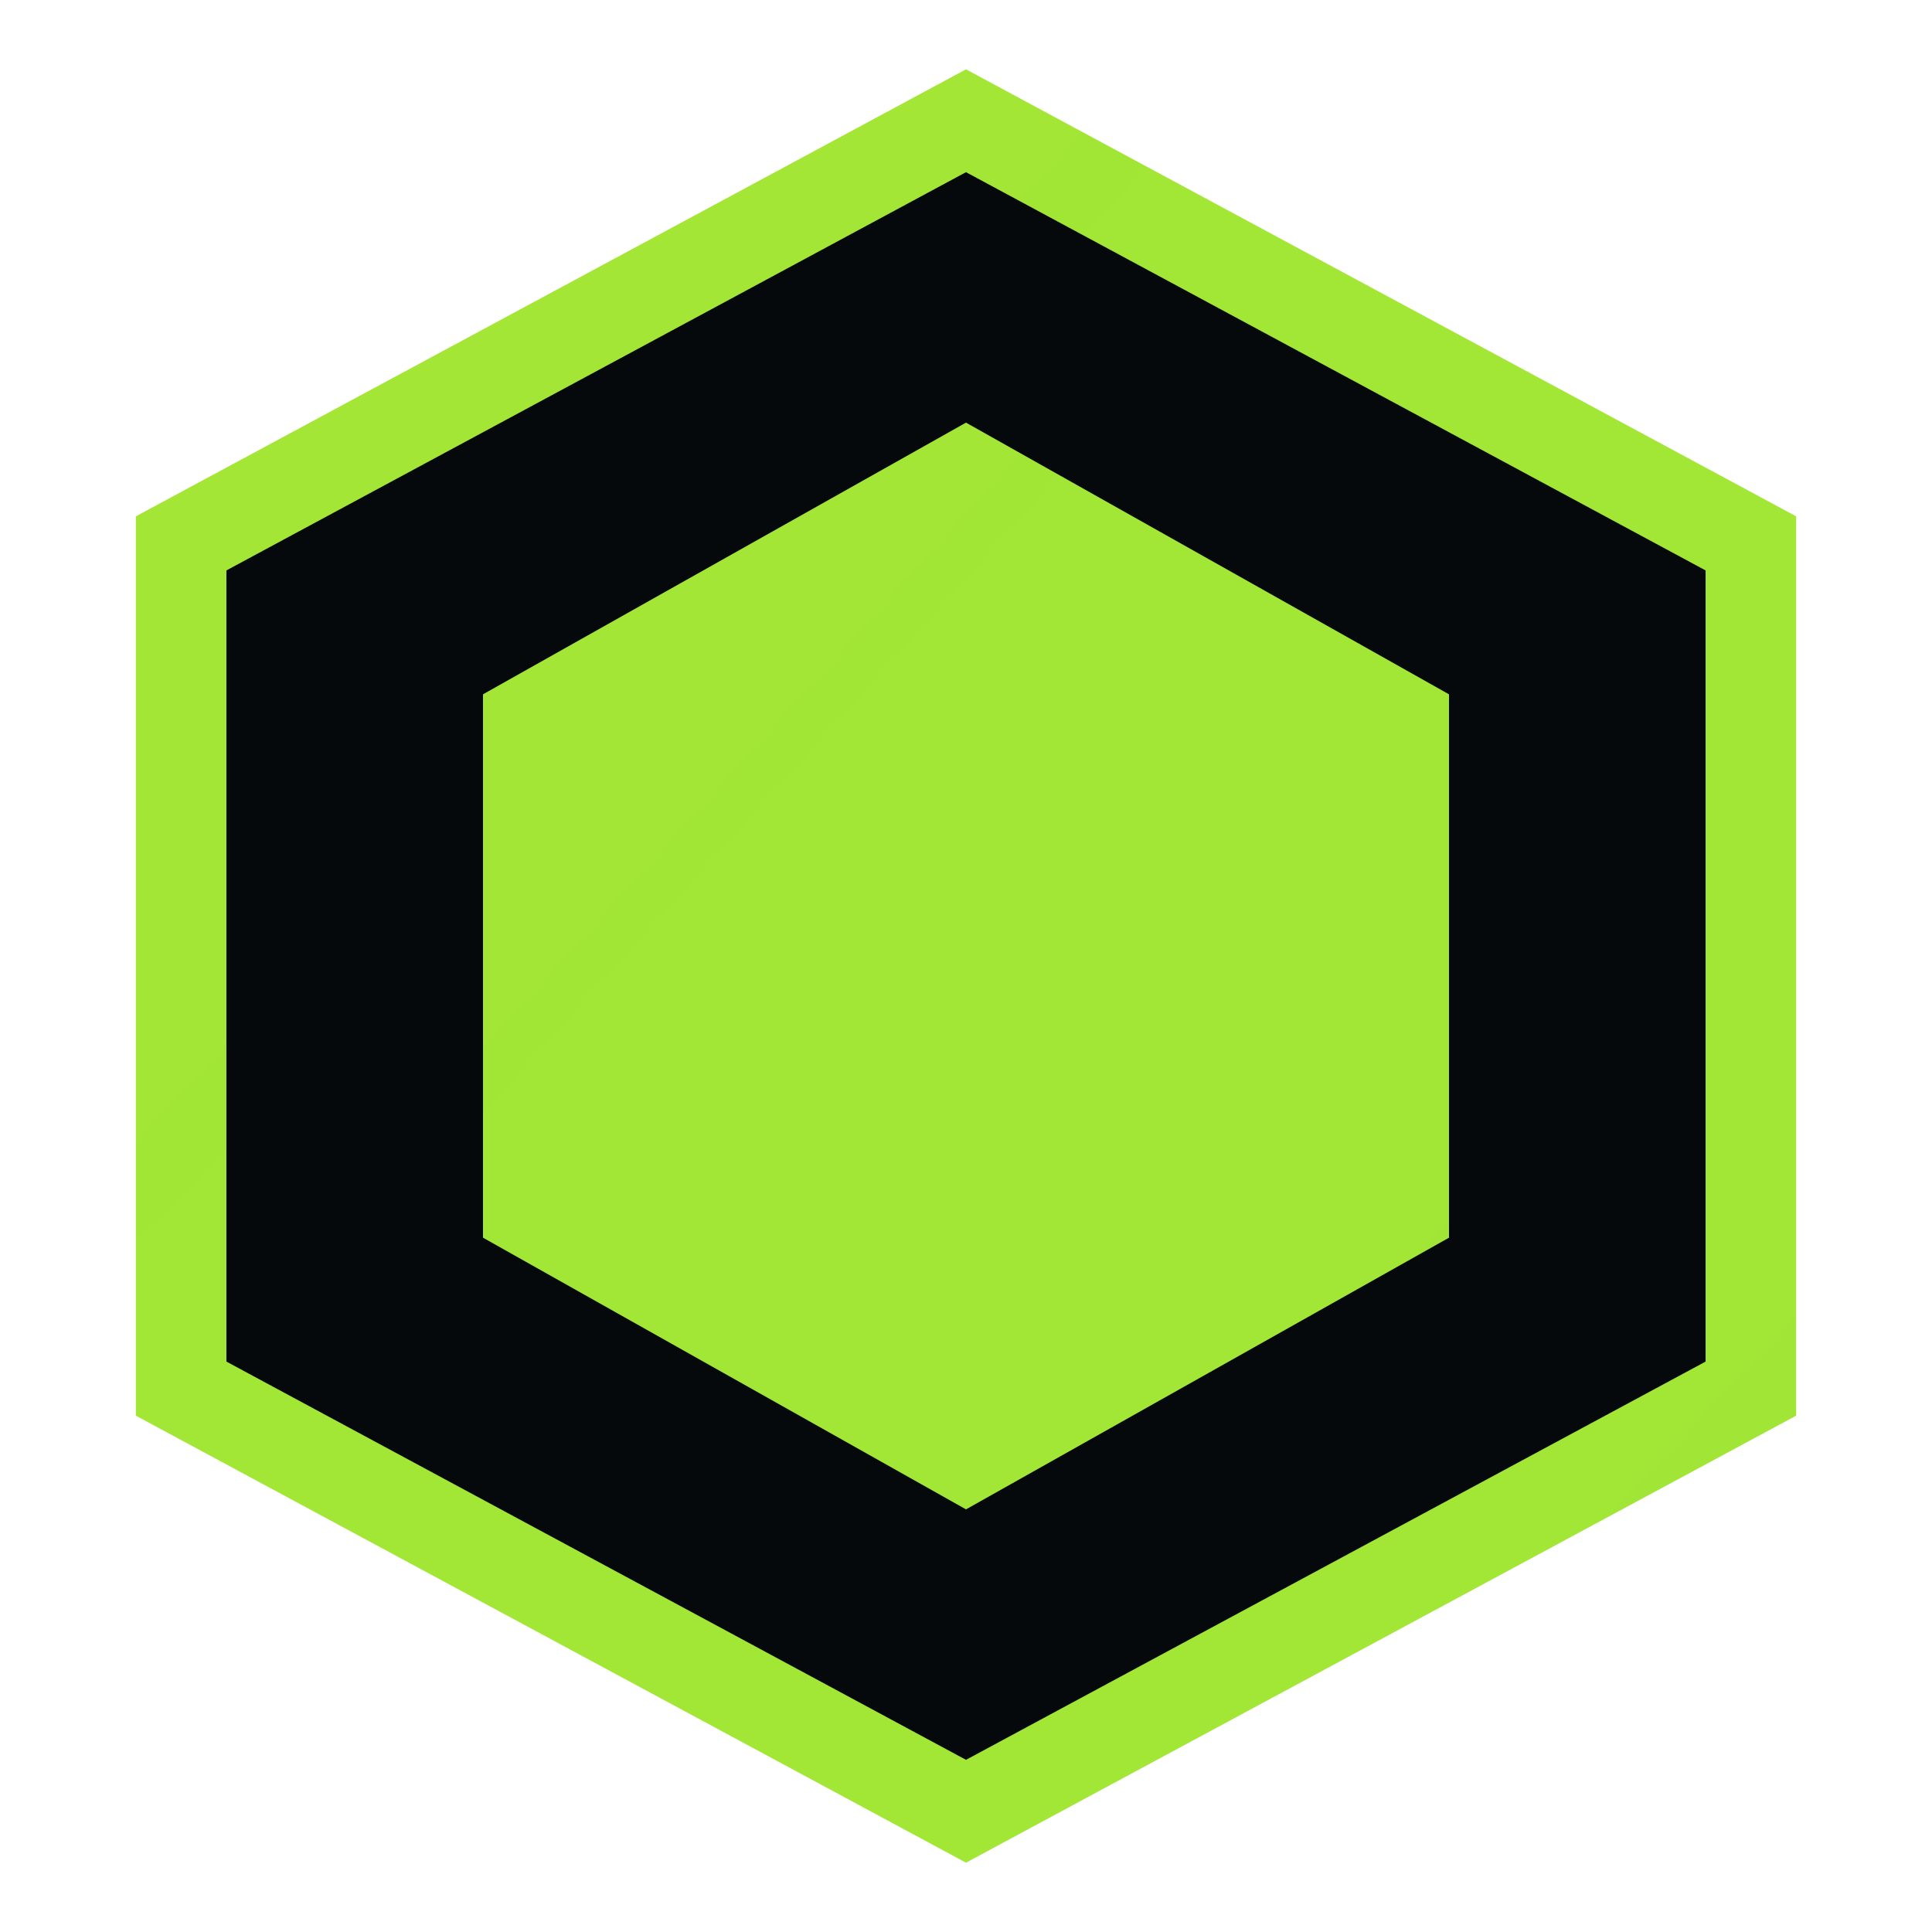
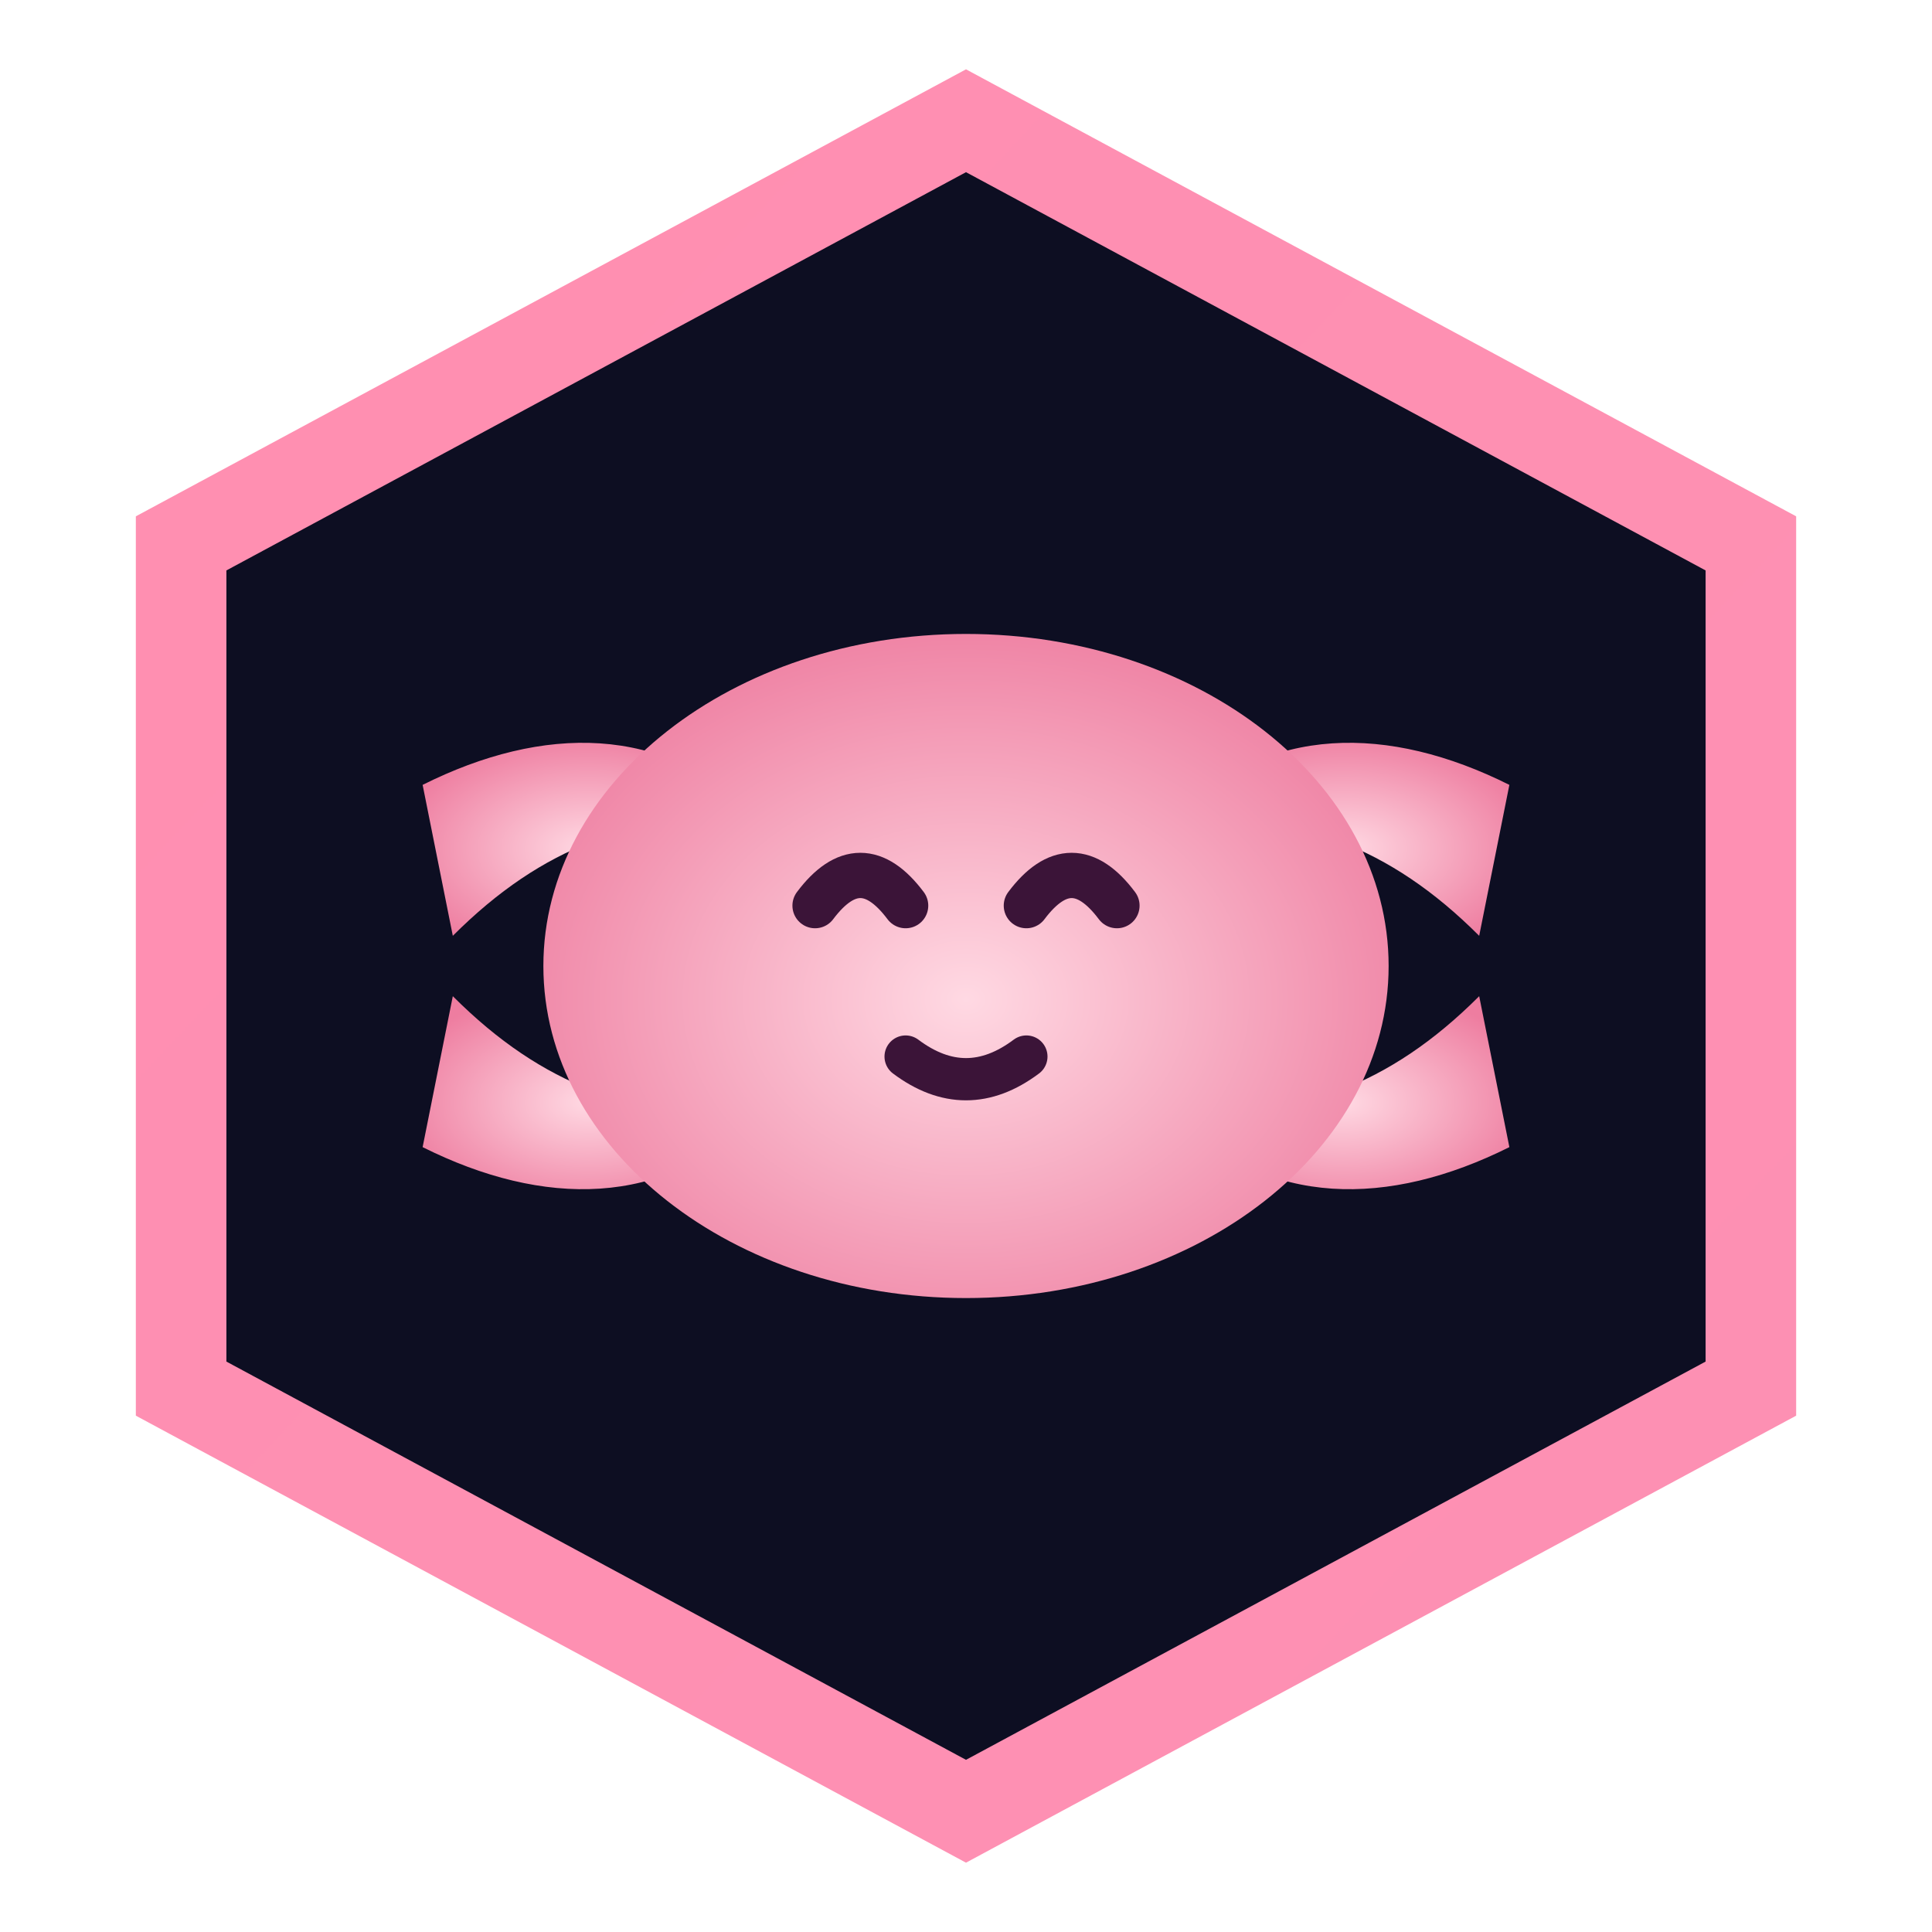
<svg xmlns="http://www.w3.org/2000/svg" viewBox="0 0 64 64">
  <defs>
    <linearGradient id="g" x1="0" y1="0" x2="64" y2="64">
-       <stop offset="0" stop-color="#a3e635" />
-       <stop offset="1" stop-color="#34d399" />
+       <stop offset="0" stop-color="#ff8fb1" />
+       <stop offset="0.5" stop-color="#c4b5fd" />
+       <stop offset="1" stop-color="#7dd3fc" />
    </linearGradient>
+     <radialGradient id="b" cx="50%" cy="55%" r="60%">
+       <stop offset="0" stop-color="#ffd9e3" />
+       <stop offset="1" stop-color="#ee7da0" />
+     </radialGradient>
  </defs>
-   <path d="M32 4 L58 18 V46 L32 60 L6 46 V18 Z" fill="#06090c" stroke="url(#g)" stroke-width="3" />
-   <path d="M32 14 L48 23 V41 L32 50 L16 41 V23 Z" fill="url(#g)" />
+   <path d="M32 4 L58 18 V46 L32 60 L6 46 V18 Z" fill="#0d0e22" stroke="url(#g)" stroke-width="3" />
+   <path d="M14 26 c4 -2 8 -2 11 1 c-4 0 -7 1 -10 4 z" fill="url(#b)" />
+   <path d="M14 38 c4 2 8 2 11 -1 c-4 0 -7 -1 -10 -4 z" fill="url(#b)" />
+   <path d="M50 26 c-4 -2 -8 -2 -11 1 c4 0 7 1 10 4 z" fill="url(#b)" />
+   <path d="M50 38 c-4 2 -8 2 -11 -1 c4 0 7 -1 10 -4 z" fill="url(#b)" />
+   <ellipse cx="32" cy="32" rx="14" ry="11" fill="url(#b)" />
+   <path d="M27 30 q1.5 -2 3 0" stroke="#3b1438" stroke-width="1.5" stroke-linecap="round" fill="none" />
+   <path d="M34 30 q1.5 -2 3 0" stroke="#3b1438" stroke-width="1.5" stroke-linecap="round" fill="none" />
+   <path d="M30 35 q2 1.5 4 0" stroke="#3b1438" stroke-width="1.4" stroke-linecap="round" fill="none" />
</svg>
